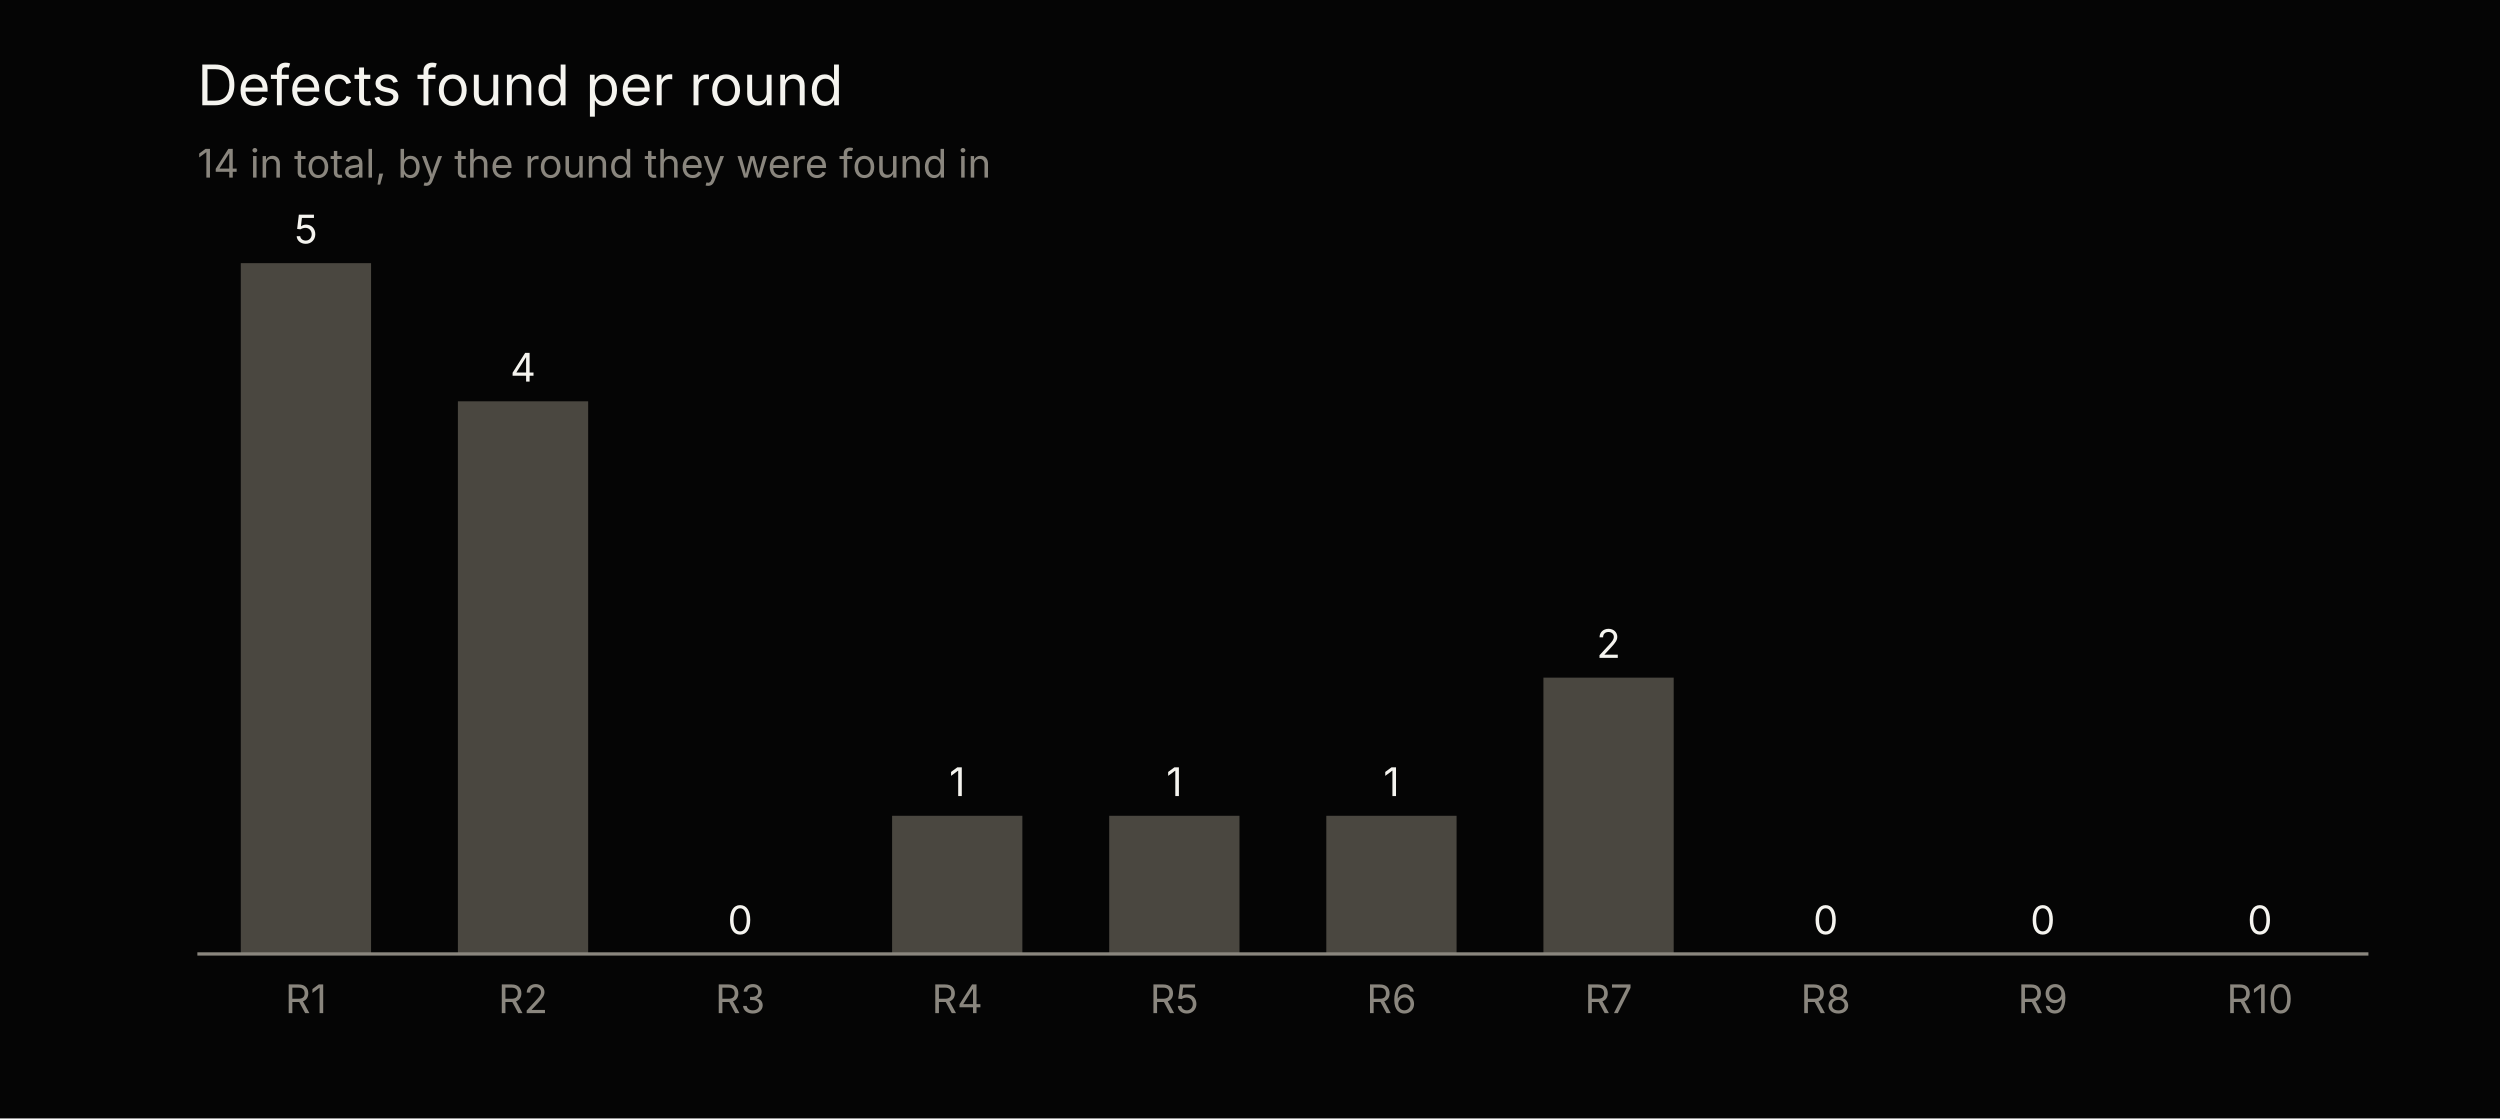
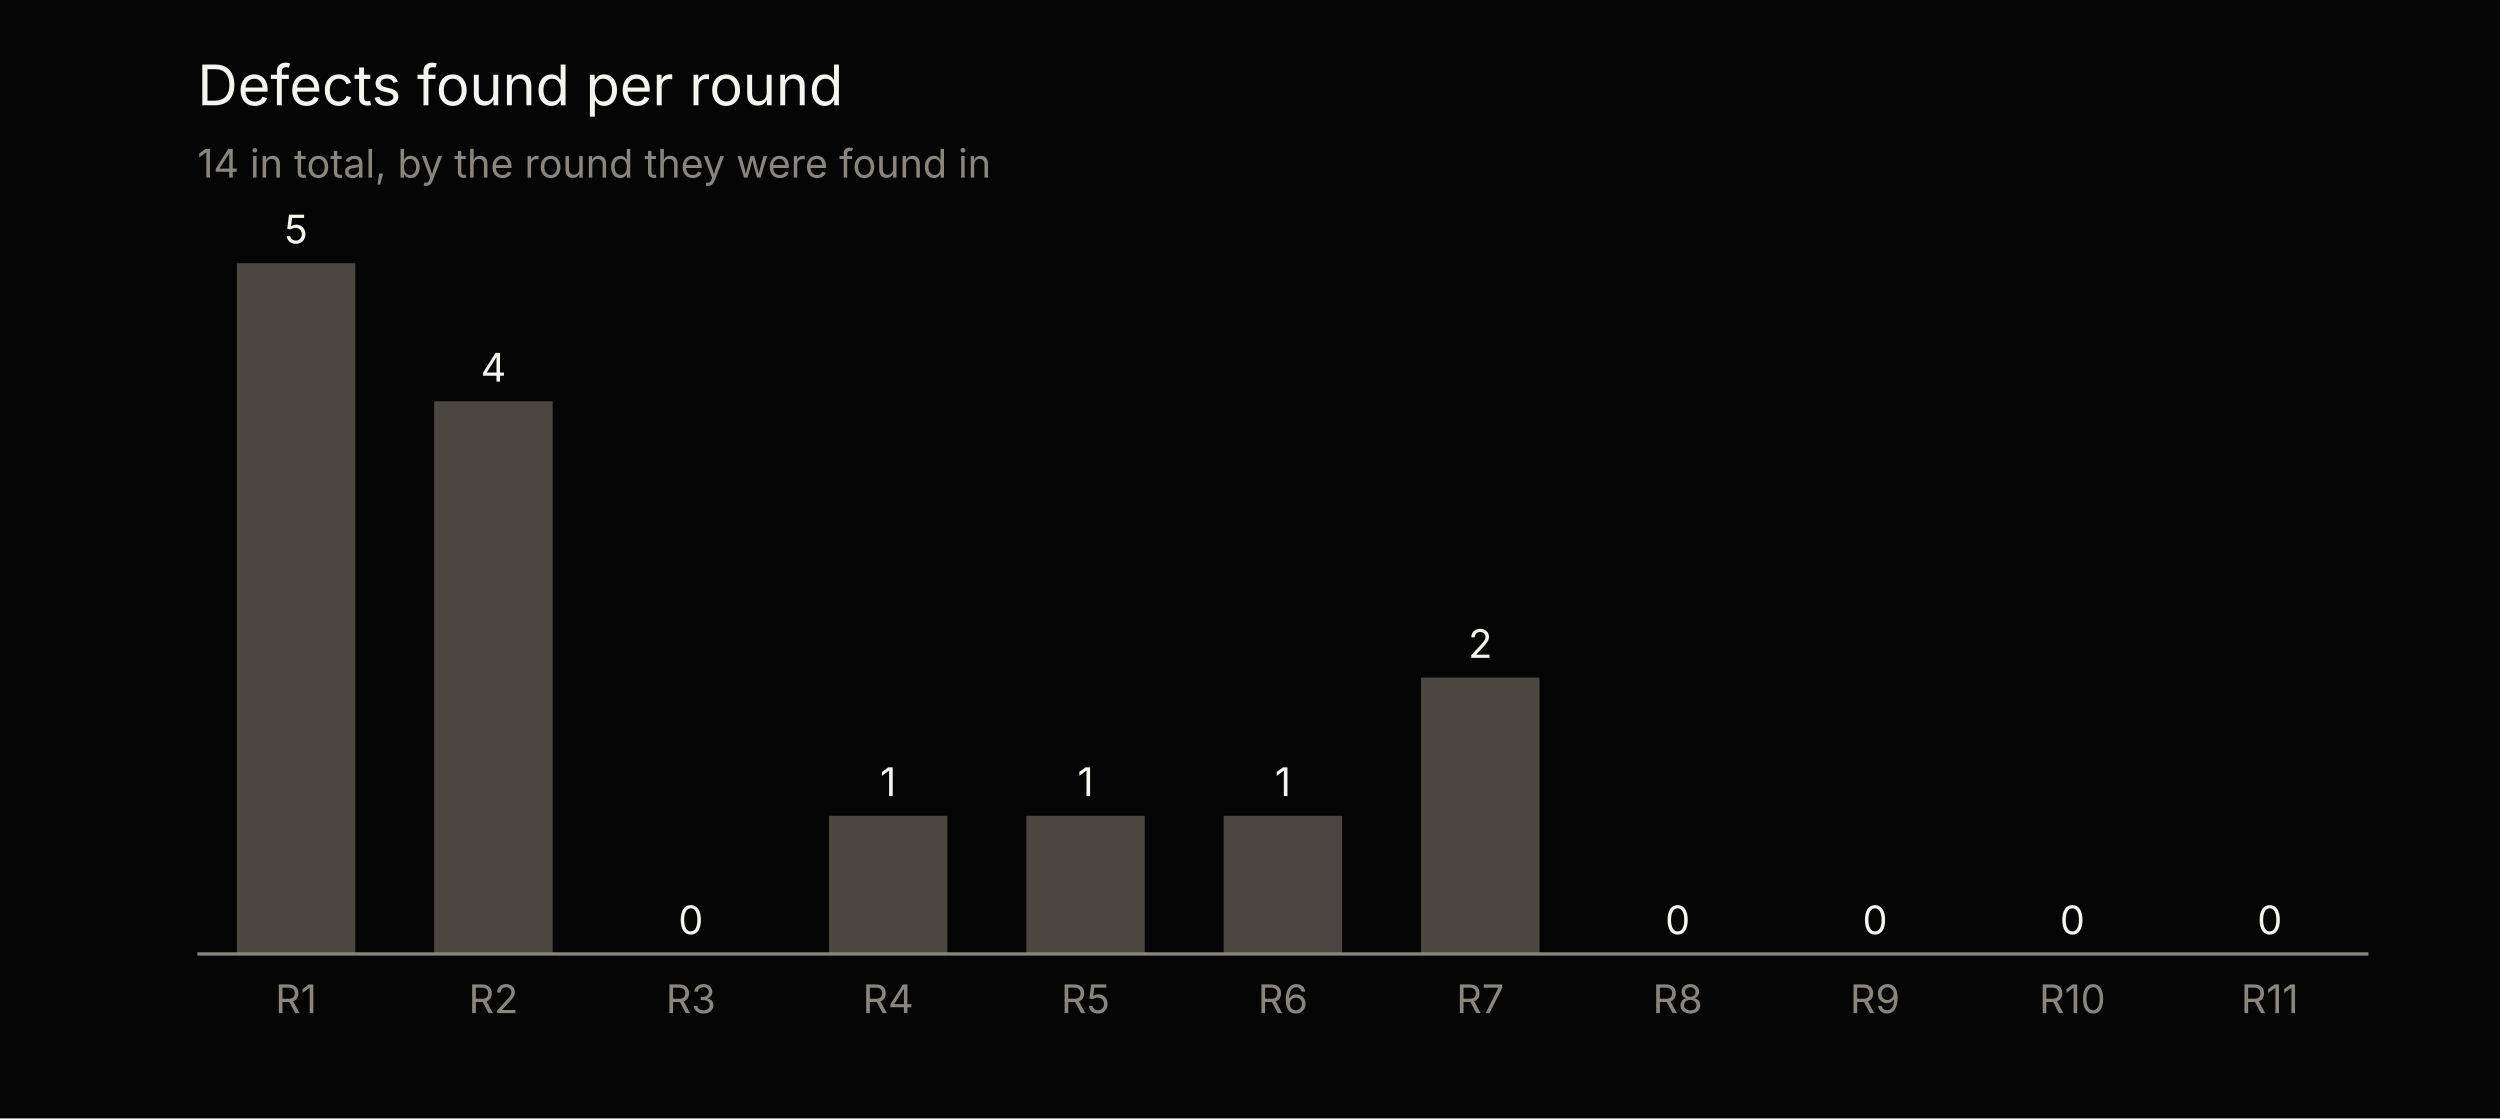
<svg xmlns="http://www.w3.org/2000/svg" viewBox="0 0 760 340" font-family="Inter, Arial, sans-serif" font-size="12">
  <rect width="760" height="340" fill="#050505" />
  <text x="60" y="32" font-size="17" fill="#f5f4ef">Defects found per round</text>
  <text x="60" y="54" fill="#8a867e">14 in total, by the round they were found in</text>
-   <rect x="73.2" y="80.0" width="39.6" height="210.0" fill="#4a4740" />
-   <text x="93.0" y="74.0" text-anchor="middle" fill="#f5f4ef">5</text>
-   <text x="93.0" y="308" text-anchor="middle" fill="#8a867e">R1</text>
-   <rect x="139.2" y="122.0" width="39.6" height="168.0" fill="#4a4740" />
-   <text x="159.0" y="116.0" text-anchor="middle" fill="#f5f4ef">4</text>
-   <text x="159.0" y="308" text-anchor="middle" fill="#8a867e">R2</text>
-   <rect x="205.2" y="290.0" width="39.6" height="0.0" fill="#4a4740" />
-   <text x="225.0" y="284.0" text-anchor="middle" fill="#f5f4ef">0</text>
-   <text x="225.0" y="308" text-anchor="middle" fill="#8a867e">R3</text>
-   <rect x="271.2" y="248.0" width="39.6" height="42.0" fill="#4a4740" />
-   <text x="291.0" y="242.0" text-anchor="middle" fill="#f5f4ef">1</text>
-   <text x="291.0" y="308" text-anchor="middle" fill="#8a867e">R4</text>
-   <rect x="337.2" y="248.0" width="39.6" height="42.0" fill="#4a4740" />
-   <text x="357.0" y="242.0" text-anchor="middle" fill="#f5f4ef">1</text>
-   <text x="357.0" y="308" text-anchor="middle" fill="#8a867e">R5</text>
-   <rect x="403.2" y="248.0" width="39.6" height="42.0" fill="#4a4740" />
-   <text x="423.0" y="242.0" text-anchor="middle" fill="#f5f4ef">1</text>
-   <text x="423.0" y="308" text-anchor="middle" fill="#8a867e">R6</text>
-   <rect x="469.2" y="206.0" width="39.6" height="84.0" fill="#4a4740" />
-   <text x="489.0" y="200.0" text-anchor="middle" fill="#f5f4ef">2</text>
-   <text x="489.0" y="308" text-anchor="middle" fill="#8a867e">R7</text>
-   <rect x="535.2" y="290.0" width="39.6" height="0.0" fill="#4a4740" />
-   <text x="555.0" y="284.0" text-anchor="middle" fill="#f5f4ef">0</text>
-   <text x="555.0" y="308" text-anchor="middle" fill="#8a867e">R8</text>
-   <rect x="601.2" y="290.0" width="39.6" height="0.0" fill="#4a4740" />
-   <text x="621.0" y="284.0" text-anchor="middle" fill="#f5f4ef">0</text>
-   <text x="621.0" y="308" text-anchor="middle" fill="#8a867e">R9</text>
-   <rect x="667.2" y="290.0" width="39.6" height="0.0" fill="#d5a84b" />
-   <text x="687.0" y="284.0" text-anchor="middle" fill="#f5f4ef">0</text>
-   <text x="687.0" y="308" text-anchor="middle" fill="#8a867e">R10</text>
+   <rect x="72.0" y="80.0" width="36.0" height="210.0" fill="#4a4740" />
+   <text x="90.0" y="74.0" text-anchor="middle" fill="#f5f4ef">5</text>
+   <text x="90.0" y="308" text-anchor="middle" fill="#8a867e">R1</text>
+   <rect x="132.0" y="122.0" width="36.0" height="168.0" fill="#4a4740" />
+   <text x="150.0" y="116.0" text-anchor="middle" fill="#f5f4ef">4</text>
+   <text x="150.0" y="308" text-anchor="middle" fill="#8a867e">R2</text>
+   <rect x="192.0" y="290.0" width="36.0" height="0.0" fill="#4a4740" />
+   <text x="210.0" y="284.0" text-anchor="middle" fill="#f5f4ef">0</text>
+   <text x="210.0" y="308" text-anchor="middle" fill="#8a867e">R3</text>
+   <rect x="252.0" y="248.0" width="36.0" height="42.0" fill="#4a4740" />
+   <text x="270.0" y="242.0" text-anchor="middle" fill="#f5f4ef">1</text>
+   <text x="270.0" y="308" text-anchor="middle" fill="#8a867e">R4</text>
+   <rect x="312.0" y="248.0" width="36.0" height="42.0" fill="#4a4740" />
+   <text x="330.0" y="242.0" text-anchor="middle" fill="#f5f4ef">1</text>
+   <text x="330.0" y="308" text-anchor="middle" fill="#8a867e">R5</text>
+   <rect x="372.0" y="248.0" width="36.0" height="42.0" fill="#4a4740" />
+   <text x="390.0" y="242.0" text-anchor="middle" fill="#f5f4ef">1</text>
+   <text x="390.0" y="308" text-anchor="middle" fill="#8a867e">R6</text>
+   <rect x="432.0" y="206.0" width="36.0" height="84.0" fill="#4a4740" />
+   <text x="450.0" y="200.0" text-anchor="middle" fill="#f5f4ef">2</text>
+   <text x="450.0" y="308" text-anchor="middle" fill="#8a867e">R7</text>
+   <rect x="492.0" y="290.0" width="36.0" height="0.0" fill="#4a4740" />
+   <text x="510.0" y="284.0" text-anchor="middle" fill="#f5f4ef">0</text>
+   <text x="510.0" y="308" text-anchor="middle" fill="#8a867e">R8</text>
+   <rect x="552.0" y="290.0" width="36.0" height="0.0" fill="#4a4740" />
+   <text x="570.0" y="284.0" text-anchor="middle" fill="#f5f4ef">0</text>
+   <text x="570.0" y="308" text-anchor="middle" fill="#8a867e">R9</text>
+   <rect x="612.0" y="290.0" width="36.0" height="0.0" fill="#4a4740" />
+   <text x="630.0" y="284.0" text-anchor="middle" fill="#f5f4ef">0</text>
+   <text x="630.0" y="308" text-anchor="middle" fill="#8a867e">R10</text>
+   <rect x="672.0" y="290.0" width="36.0" height="0.0" fill="#d5a84b" />
+   <text x="690.0" y="284.0" text-anchor="middle" fill="#f5f4ef">0</text>
+   <text x="690.0" y="308" text-anchor="middle" fill="#8a867e">R11</text>
  <line x1="60" x2="720" y1="290" y2="290" stroke="#8a867e" />
</svg>
